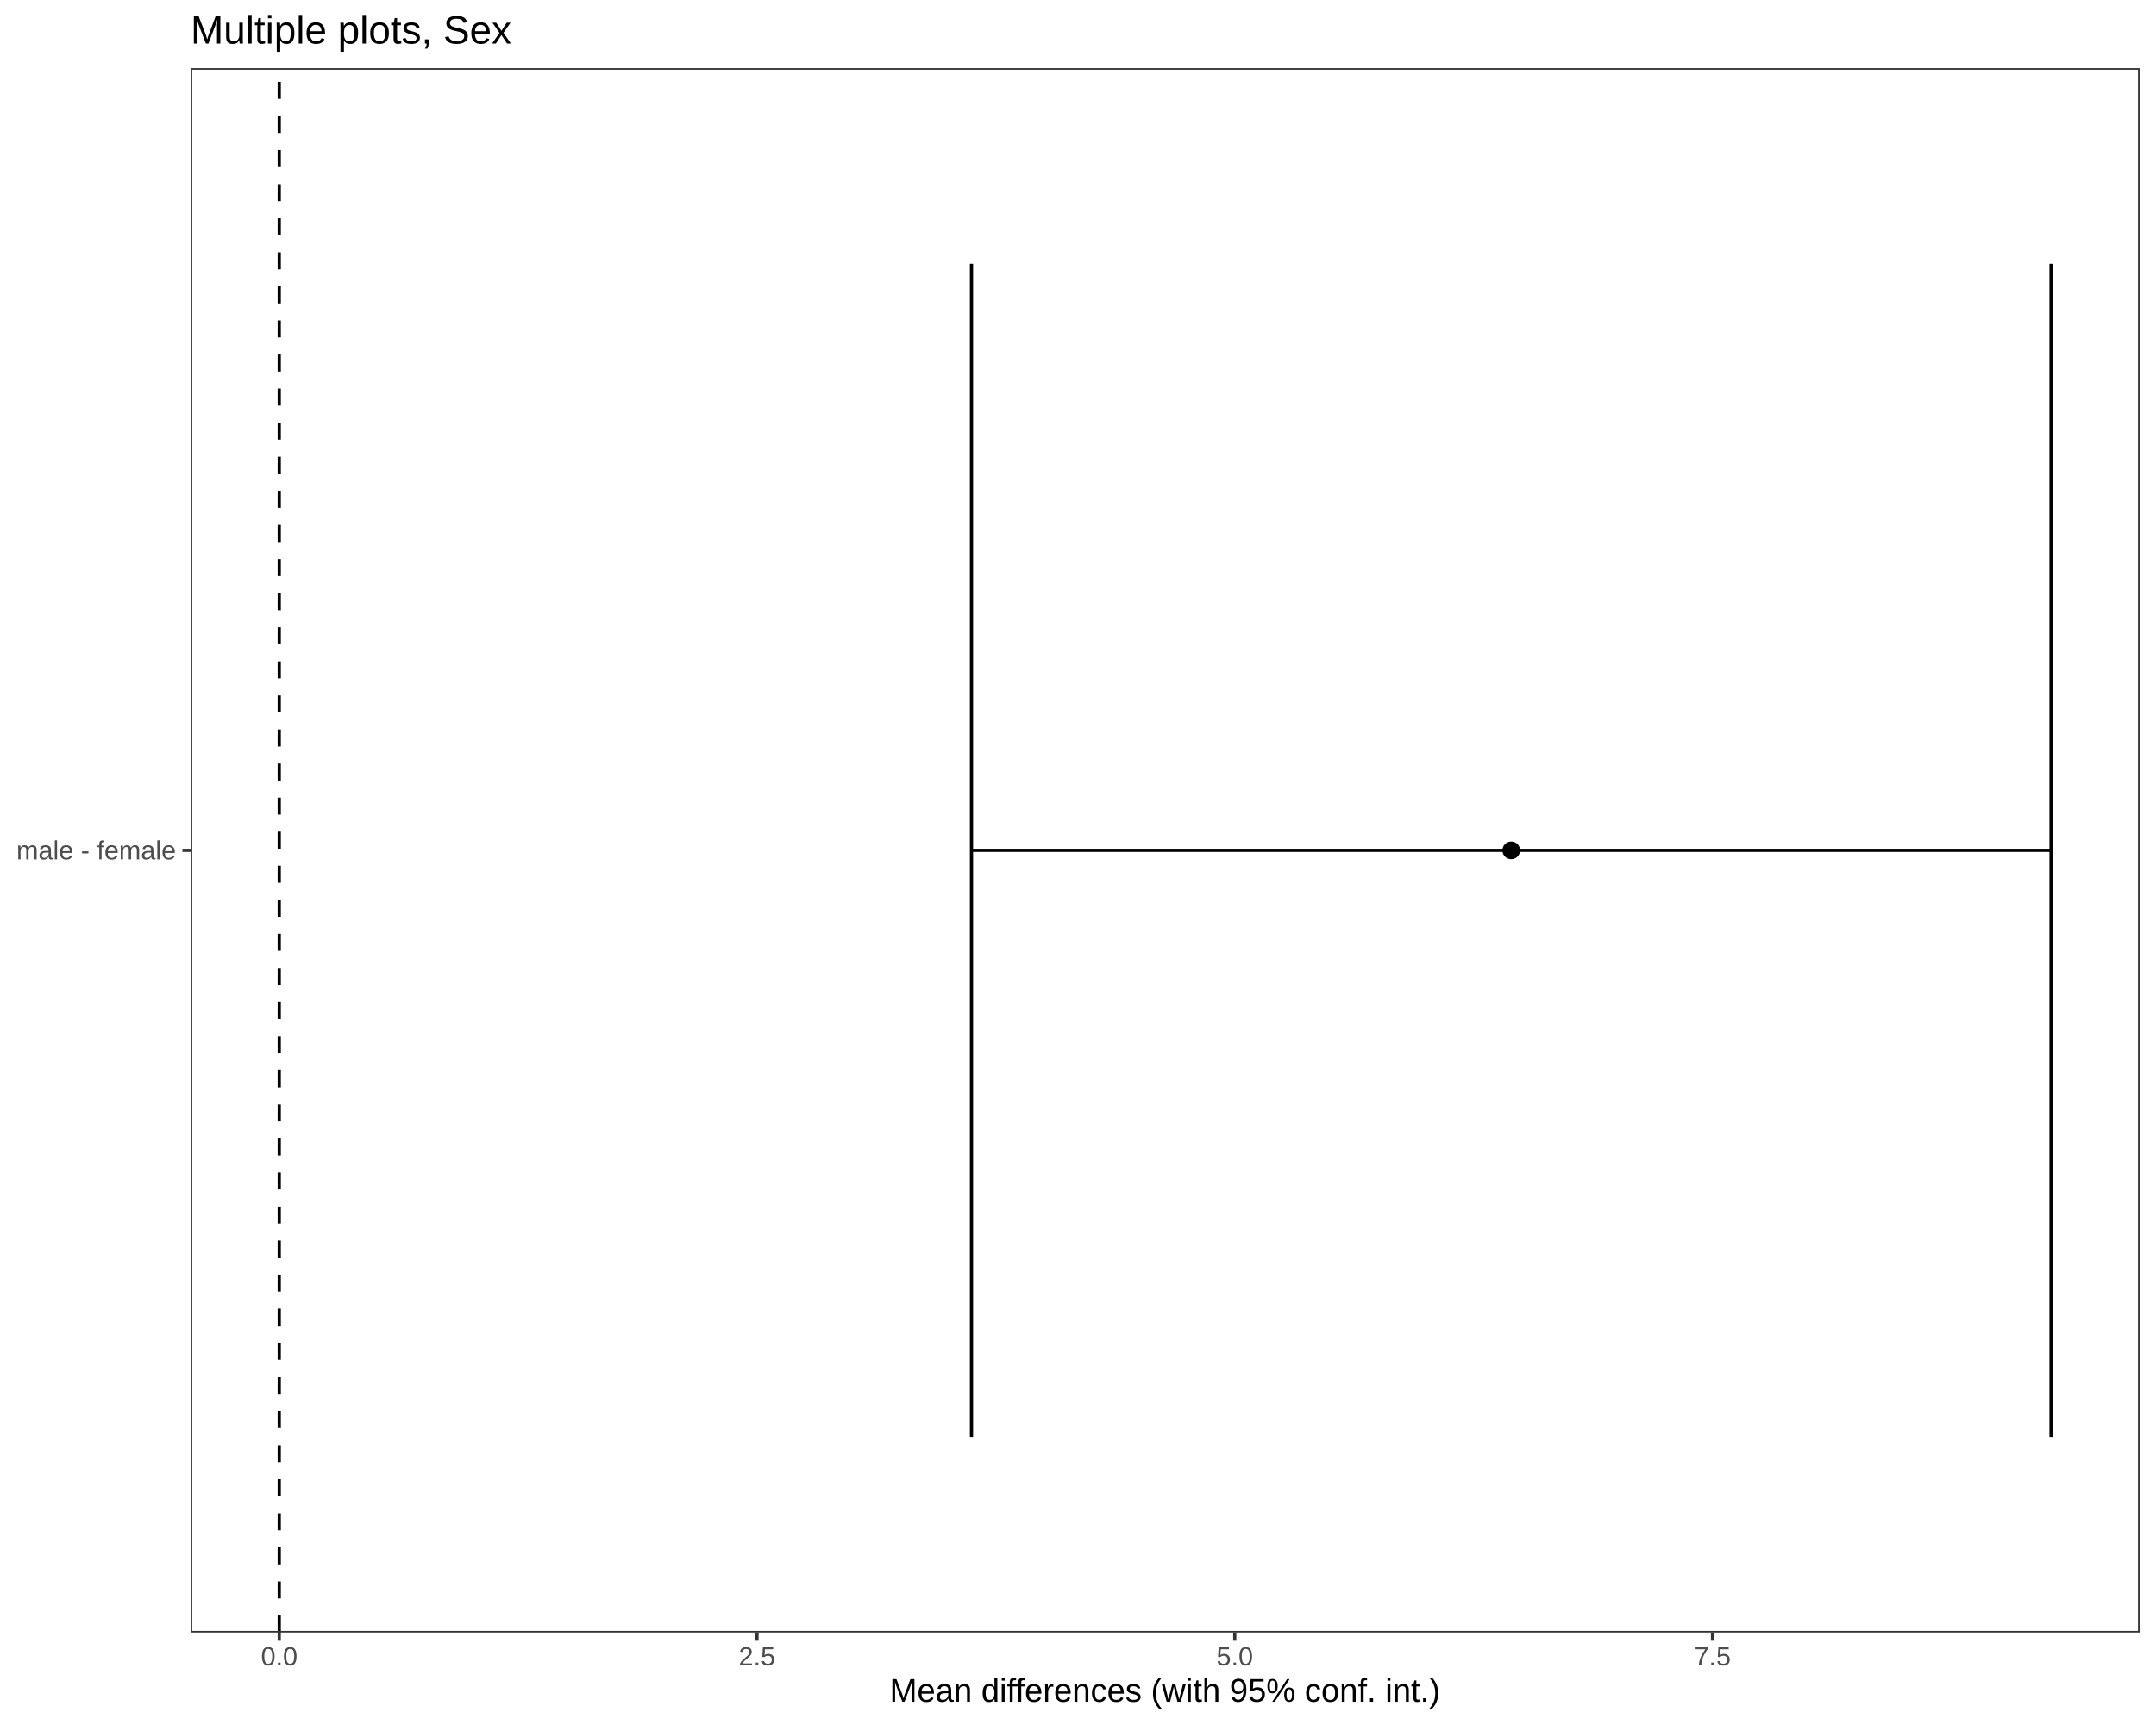
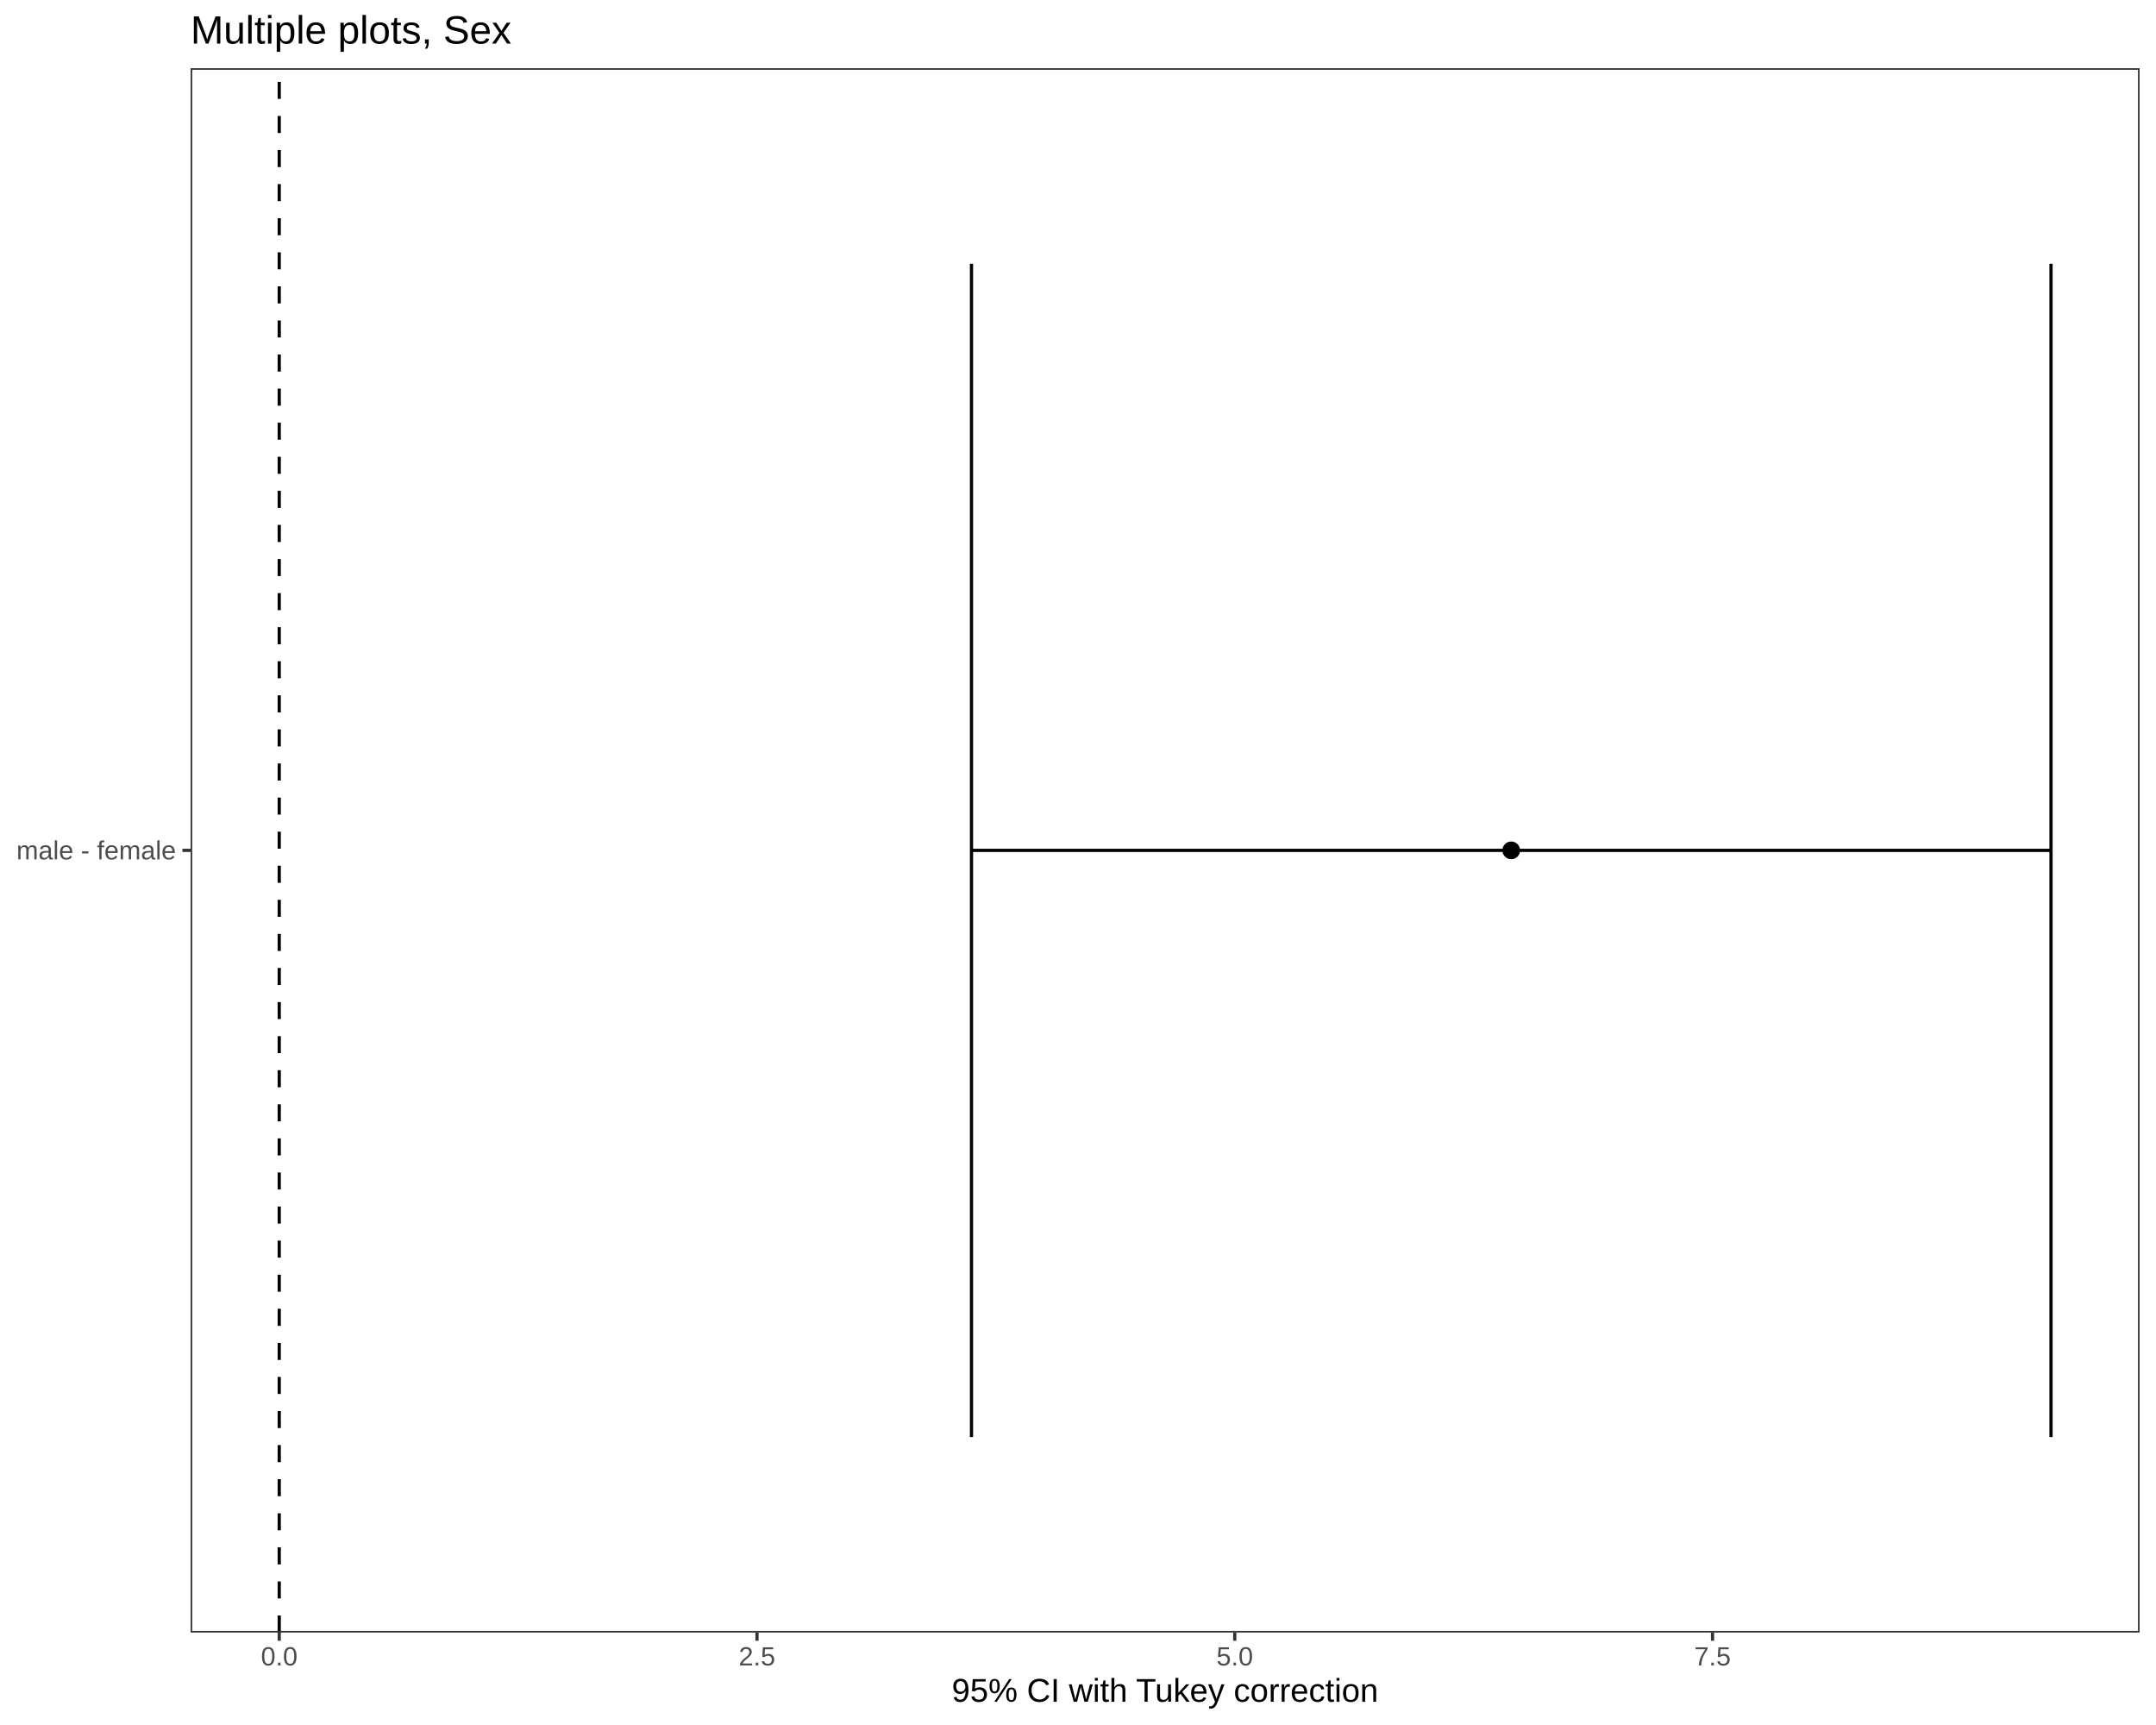
<svg xmlns="http://www.w3.org/2000/svg" viewBox="0 0 720.00 576.00">
  <defs>
    <style type="text/css">
    line, polyline, polygon, path, rect, circle {
      fill: none;
      stroke: #000000;
      stroke-linecap: round;
      stroke-linejoin: round;
      stroke-miterlimit: 10.00;
    }
  </style>
  </defs>
  <rect width="100%" height="100%" style="stroke: none; fill: #FFFFFF;" />
  <rect x="0.00" y="0.00" width="720.00" height="576.00" style="stroke-width: 1.07; stroke: #FFFFFF; fill: #FFFFFF;" />
  <defs>
    <clipPath id="cpNjMuNjZ8NzE0LjUyfDU0NS4xM3wyMi43Nw==">
      <rect x="63.66" y="22.77" width="650.86" height="522.36" />
    </clipPath>
  </defs>
  <rect x="63.66" y="22.77" width="650.86" height="522.36" style="stroke-width: 1.07; stroke: none; fill: #FFFFFF;" clip-path="url(#cpNjMuNjZ8NzE0LjUyfDU0NS4xM3wyMi43Nw==)" />
  <circle cx="504.68" cy="283.95" r="1.95pt" style="stroke-width: 0.71; fill: #000000;" clip-path="url(#cpNjMuNjZ8NzE0LjUyfDU0NS4xM3wyMi43Nw==)" />
  <polyline points="684.94,479.84 684.94,88.07 " style="stroke-width: 1.07; stroke-linecap: butt;" clip-path="url(#cpNjMuNjZ8NzE0LjUyfDU0NS4xM3wyMi43Nw==)" />
  <polyline points="684.94,283.95 324.43,283.95 " style="stroke-width: 1.07; stroke-linecap: butt;" clip-path="url(#cpNjMuNjZ8NzE0LjUyfDU0NS4xM3wyMi43Nw==)" />
  <polyline points="324.43,479.84 324.43,88.07 " style="stroke-width: 1.07; stroke-linecap: butt;" clip-path="url(#cpNjMuNjZ8NzE0LjUyfDU0NS4xM3wyMi43Nw==)" />
  <line x1="93.25" y1="545.13" x2="93.25" y2="22.77" style="stroke-width: 1.07; stroke-dasharray: 5.69,5.69; stroke-linecap: butt;" clip-path="url(#cpNjMuNjZ8NzE0LjUyfDU0NS4xM3wyMi43Nw==)" />
  <rect x="63.66" y="22.77" width="650.86" height="522.36" style="stroke-width: 1.07; stroke: #333333;" clip-path="url(#cpNjMuNjZ8NzE0LjUyfDU0NS4xM3wyMi43Nw==)" />
  <defs>
    <clipPath id="cpMC4wMHw3MjAuMDB8NTc2LjAwfDAuMDA=">
      <rect x="0.00" y="0.00" width="720.00" height="576.00" />
    </clipPath>
  </defs>
  <g clip-path="url(#cpMC4wMHw3MjAuMDB8NTc2LjAwfDAuMDA=)">
    <text x="5.48" y="286.97" style="font-size: 8.80px; fill: #4D4D4D; font-family: Liberation Sans;" textLength="53.25px" lengthAdjust="spacingAndGlyphs">male - female</text>
  </g>
  <polyline points="60.92,283.95 63.66,283.95 " style="stroke-width: 1.07; stroke: #333333; stroke-linecap: butt;" clip-path="url(#cpMC4wMHw3MjAuMDB8NTc2LjAwfDAuMDA=)" />
  <polyline points="93.25,547.87 93.25,545.13 " style="stroke-width: 1.07; stroke: #333333; stroke-linecap: butt;" clip-path="url(#cpMC4wMHw3MjAuMDB8NTc2LjAwfDAuMDA=)" />
  <polyline points="252.80,547.87 252.80,545.13 " style="stroke-width: 1.07; stroke: #333333; stroke-linecap: butt;" clip-path="url(#cpMC4wMHw3MjAuMDB8NTc2LjAwfDAuMDA=)" />
  <polyline points="412.35,547.87 412.35,545.13 " style="stroke-width: 1.07; stroke: #333333; stroke-linecap: butt;" clip-path="url(#cpMC4wMHw3MjAuMDB8NTc2LjAwfDAuMDA=)" />
  <polyline points="571.90,547.87 571.90,545.13 " style="stroke-width: 1.07; stroke: #333333; stroke-linecap: butt;" clip-path="url(#cpMC4wMHw3MjAuMDB8NTc2LjAwfDAuMDA=)" />
  <g clip-path="url(#cpMC4wMHw3MjAuMDB8NTc2LjAwfDAuMDA=)">
    <text x="87.14" y="556.11" style="font-size: 8.80px; fill: #4D4D4D; font-family: Liberation Sans;" textLength="12.22px" lengthAdjust="spacingAndGlyphs">0.0</text>
  </g>
  <g clip-path="url(#cpMC4wMHw3MjAuMDB8NTc2LjAwfDAuMDA=)">
    <text x="246.69" y="556.11" style="font-size: 8.80px; fill: #4D4D4D; font-family: Liberation Sans;" textLength="12.22px" lengthAdjust="spacingAndGlyphs">2.5</text>
  </g>
  <g clip-path="url(#cpMC4wMHw3MjAuMDB8NTc2LjAwfDAuMDA=)">
    <text x="406.24" y="556.11" style="font-size: 8.80px; fill: #4D4D4D; font-family: Liberation Sans;" textLength="12.22px" lengthAdjust="spacingAndGlyphs">5.0</text>
  </g>
  <g clip-path="url(#cpMC4wMHw3MjAuMDB8NTc2LjAwfDAuMDA=)">
    <text x="565.79" y="556.11" style="font-size: 8.80px; fill: #4D4D4D; font-family: Liberation Sans;" textLength="12.22px" lengthAdjust="spacingAndGlyphs">7.5</text>
  </g>
  <g clip-path="url(#cpMC4wMHw3MjAuMDB8NTc2LjAwfDAuMDA=)">
-     <text x="297.11" y="568.24" style="font-size: 11.00px; font-family: Liberation Sans;" textLength="183.95px" lengthAdjust="spacingAndGlyphs">Mean differences (with 95% conf. int.)</text>
+     <text x="317.83" y="568.24" style="font-size: 11.00px; font-family: Liberation Sans;" textLength="142.52px" lengthAdjust="spacingAndGlyphs">95% CI with Tukey correction</text>
  </g>
  <g clip-path="url(#cpMC4wMHw3MjAuMDB8NTc2LjAwfDAuMDA=)">
    <text x="63.66" y="14.56" style="font-size: 13.20px; font-family: Liberation Sans;" textLength="106.97px" lengthAdjust="spacingAndGlyphs">Multiple plots, Sex</text>
  </g>
</svg>
